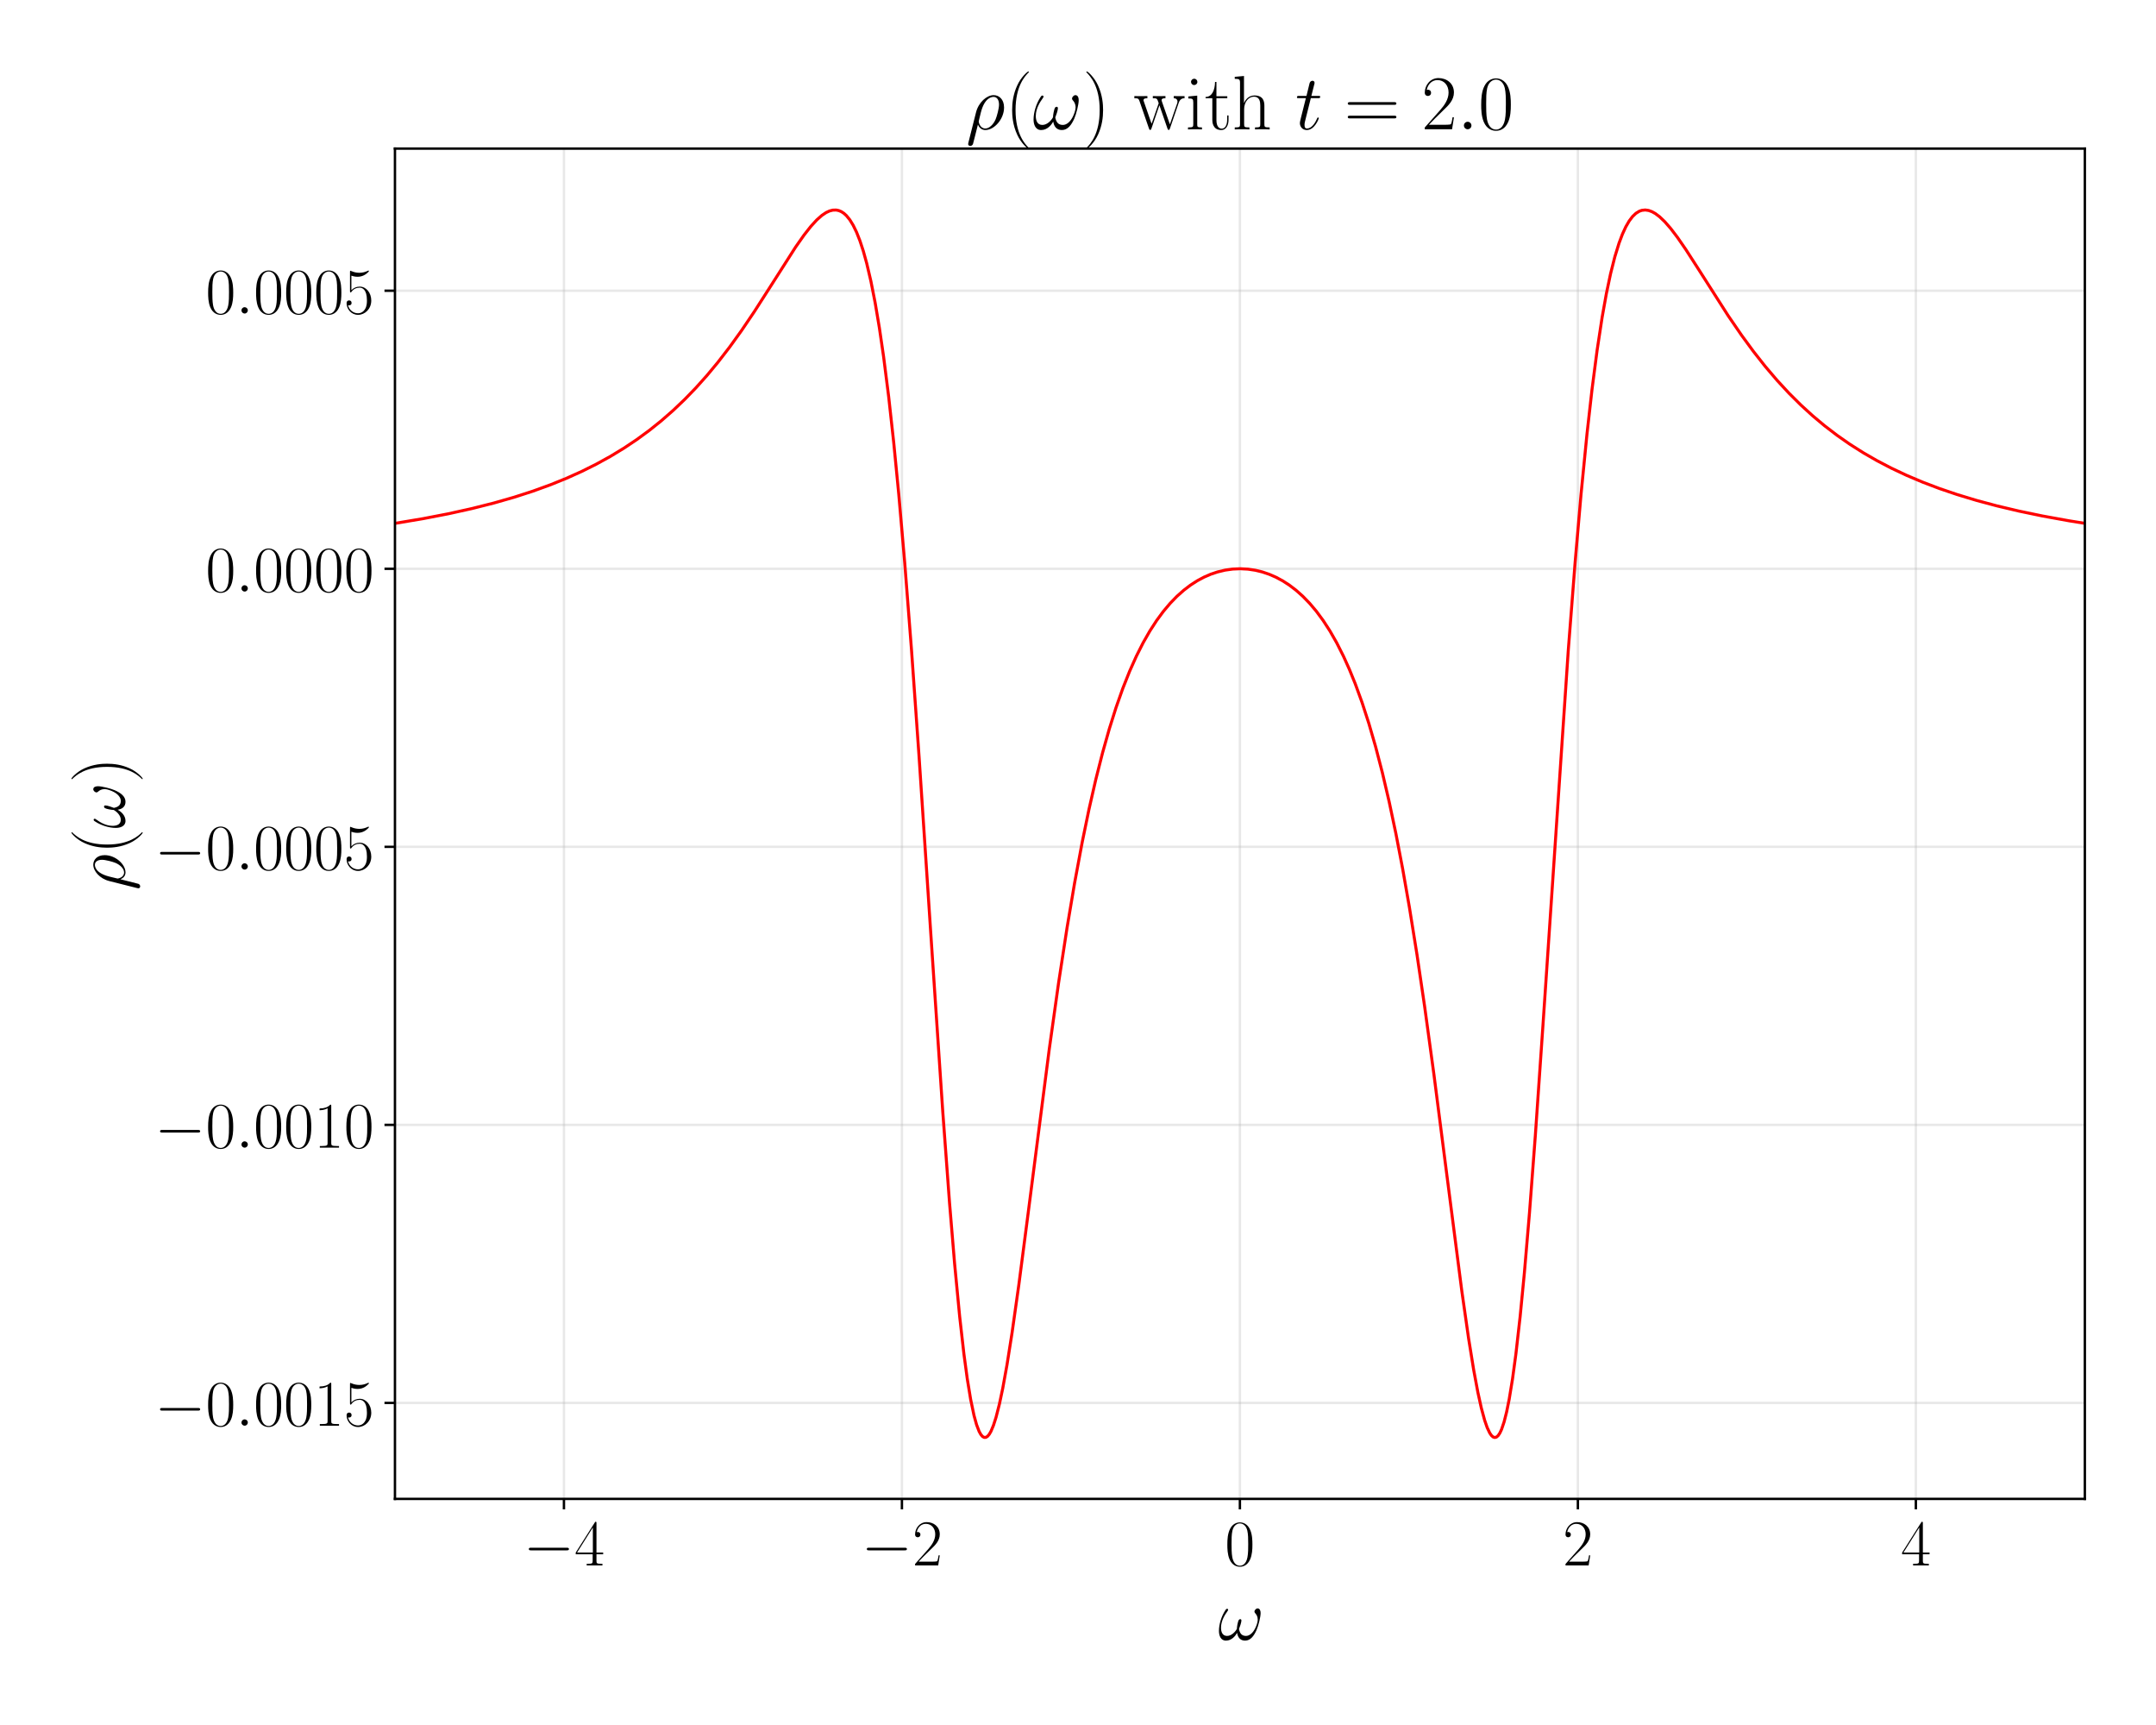
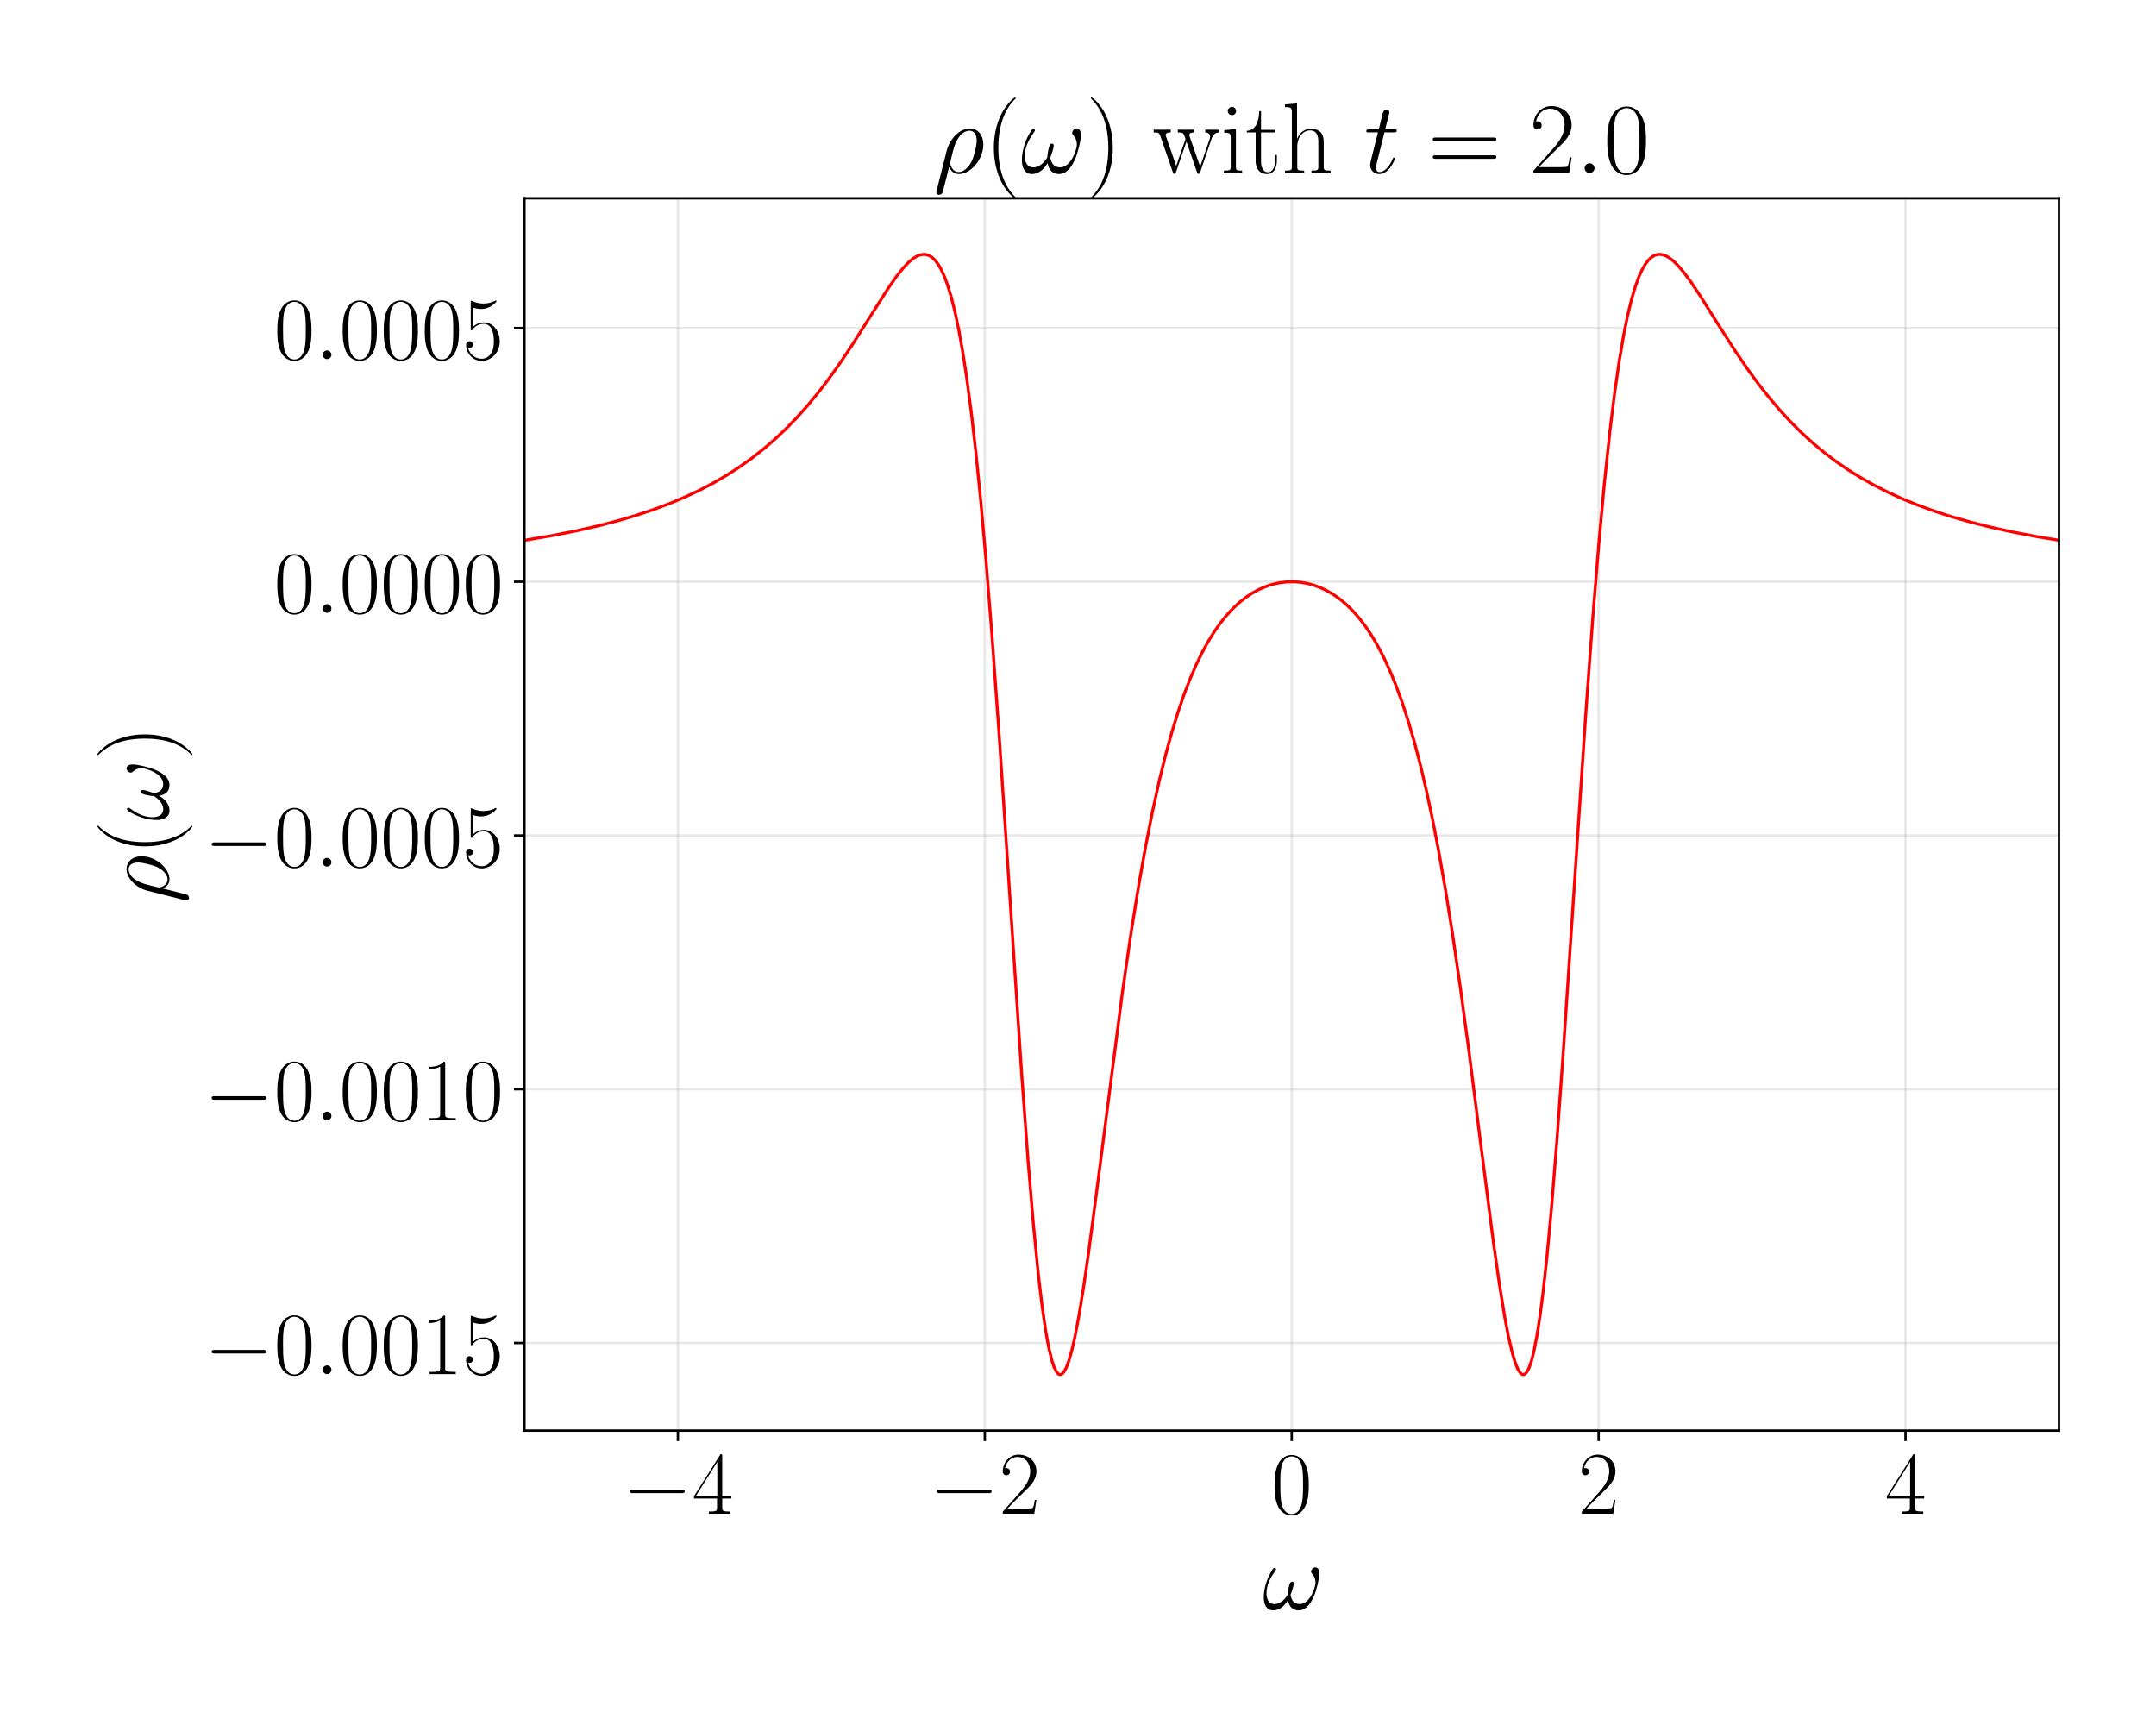
<svg xmlns="http://www.w3.org/2000/svg" xmlns:xlink="http://www.w3.org/1999/xlink" width="720pt" height="576pt" viewBox="0 0 720 576" version="1.1">
  <defs>
    <style type="text/css">*{stroke-linejoin: round; stroke-linecap: butt}</style>
  </defs>
  <g id="figure_1">
    <g id="patch_1">
      <path d="M 0 576  L 720 576  L 720 0  L 0 0  z " style="fill: #ffffff" />
    </g>
    <g id="axes_1">
      <g id="patch_2">
-         <path d="M 131.897 500.501  L 696.24 500.501  L 696.24 49.618  L 131.897 49.618  z " style="fill: #ffffff" />
+         <path d="M 175.136 477.691  L 687.6 477.691  L 687.6 66.214  L 175.136 66.214  z " style="fill: #ffffff" />
      </g>
      <g id="matplotlib.axis_1">
        <g id="xtick_1">
          <g id="line2d_1">
-             <path d="M 188.331 500.501  L 188.331 49.618  " clip-path="url(#p7390a0c725)" style="fill: none; stroke: #b0b0b0; stroke-opacity: 0.3; stroke-width: 0.8; stroke-linecap: square" />
+             <path d="M 226.383 477.691  L 226.383 66.214  " clip-path="url(#p35fa951faf)" style="fill: none; stroke: #b0b0b0; stroke-opacity: 0.3; stroke-width: 0.8; stroke-linecap: square" />
          </g>
          <g id="line2d_2">
            <defs>
-               <path id="m8032b263fc" d="M 0 0  L 0 3.5  " style="stroke: #000000; stroke-width: 0.8" />
-             </defs>
-             <g>
-               <use xlink:href="#m8032b263fc" x="188.331" y="500.501" style="stroke: #000000; stroke-width: 0.8" />
+               <path id="m9afdd60e5e" d="M 0 0  L 0 3.5  " style="stroke: #000000; stroke-width: 0.8" />
+             </defs>
+             <g>
+               <use xlink:href="#m9afdd60e5e" x="226.383" y="477.691" style="stroke: #000000; stroke-width: 0.8" />
            </g>
          </g>
          <g id="text_1">
-             <g transform="translate(174.7817 522.7216) scale(0.22 -0.22)">
+             <g transform="translate(207.9059 505.4463) scale(0.3 -0.3)">
              <defs>
                <path id="CMSY10-0" d="M 4218 1472  C 4326 1472 4442 1472 4442 1600  C 4442 1728 4326 1728 4218 1728  L 755 1728  C 646 1728 531 1728 531 1600  C 531 1472 646 1472 755 1472  L 4218 1472  z " transform="scale(0.015625)" />
                <path id="CMR17-34" d="M 2150 4122  C 2150 4256 2144 4256 2029 4256  L 128 1254  L 128 1088  L 1779 1088  L 1779 457  C 1779 224 1766 160 1318 160  L 1197 160  L 1197 0  C 1402 0 1747 0 1965 0  C 2182 0 2528 0 2733 0  L 2733 160  L 2611 160  C 2163 160 2150 224 2150 457  L 2150 1088  L 2803 1088  L 2803 1254  L 2150 1254  L 2150 4122  z M 1798 3703  L 1798 1254  L 256 1254  L 1798 3703  z " transform="scale(0.015625)" />
              </defs>
              <use xlink:href="#CMSY10-0" transform="scale(0.996264)" />
              <use xlink:href="#CMR17-34" transform="translate(77.48747 0) scale(0.996264)" />
            </g>
          </g>
        </g>
        <g id="xtick_2">
          <g id="line2d_3">
-             <path d="M 301.2 500.501  L 301.2 49.618  " clip-path="url(#p7390a0c725)" style="fill: none; stroke: #b0b0b0; stroke-opacity: 0.3; stroke-width: 0.8; stroke-linecap: square" />
+             <path d="M 328.875 477.691  L 328.875 66.214  " clip-path="url(#p35fa951faf)" style="fill: none; stroke: #b0b0b0; stroke-opacity: 0.3; stroke-width: 0.8; stroke-linecap: square" />
          </g>
          <g id="line2d_4">
            <g>
-               <use xlink:href="#m8032b263fc" x="301.2" y="500.501" style="stroke: #000000; stroke-width: 0.8" />
+               <use xlink:href="#m9afdd60e5e" x="328.875" y="477.691" style="stroke: #000000; stroke-width: 0.8" />
            </g>
          </g>
          <g id="text_2">
-             <g transform="translate(287.6503 522.7216) scale(0.22 -0.22)">
+             <g transform="translate(310.3986 505.4463) scale(0.3 -0.3)">
              <defs>
                <path id="CMR17-32" d="M 2669 989  L 2554 989  C 2490 536 2438 459 2413 420  C 2381 369 1920 369 1830 369  L 602 369  C 832 619 1280 1072 1824 1597  C 2214 1967 2669 2402 2669 3035  C 2669 3790 2067 4224 1395 4224  C 691 4224 262 3604 262 3030  C 262 2780 448 2748 525 2748  C 589 2748 781 2787 781 3010  C 781 3207 614 3264 525 3264  C 486 3264 448 3258 422 3245  C 544 3790 915 4058 1306 4058  C 1862 4058 2227 3617 2227 3035  C 2227 2479 1901 2000 1536 1584  L 262 146  L 262 0  L 2515 0  L 2669 989  z " transform="scale(0.015625)" />
              </defs>
              <use xlink:href="#CMSY10-0" transform="scale(0.996264)" />
              <use xlink:href="#CMR17-32" transform="translate(77.48747 0) scale(0.996264)" />
            </g>
          </g>
        </g>
        <g id="xtick_3">
          <g id="line2d_5">
-             <path d="M 414.068 500.501  L 414.068 49.618  " clip-path="url(#p7390a0c725)" style="fill: none; stroke: #b0b0b0; stroke-opacity: 0.3; stroke-width: 0.8; stroke-linecap: square" />
+             <path d="M 431.368 477.691  L 431.368 66.214  " clip-path="url(#p35fa951faf)" style="fill: none; stroke: #b0b0b0; stroke-opacity: 0.3; stroke-width: 0.8; stroke-linecap: square" />
          </g>
          <g id="line2d_6">
            <g>
-               <use xlink:href="#m8032b263fc" x="414.068" y="500.501" style="stroke: #000000; stroke-width: 0.8" />
+               <use xlink:href="#m9afdd60e5e" x="431.368" y="477.691" style="stroke: #000000; stroke-width: 0.8" />
            </g>
          </g>
          <g id="text_3">
-             <g transform="translate(409.0425 522.7216) scale(0.22 -0.22)">
+             <g transform="translate(424.5145 505.4463) scale(0.3 -0.3)">
              <defs>
                <path id="CMR17-30" d="M 2688 2025  C 2688 2416 2682 3080 2413 3591  C 2176 4039 1798 4198 1466 4198  C 1158 4198 768 4058 525 3597  C 269 3118 243 2524 243 2025  C 243 1661 250 1106 448 619  C 723 -39 1216 -128 1466 -128  C 1760 -128 2208 -7 2470 600  C 2662 1042 2688 1559 2688 2025  z M 1466 -26  C 1056 -26 813 325 723 812  C 653 1188 653 1738 653 2096  C 653 2588 653 2997 736 3387  C 858 3929 1216 4096 1466 4096  C 1728 4096 2067 3923 2189 3400  C 2272 3036 2278 2607 2278 2096  C 2278 1680 2278 1169 2202 792  C 2067 95 1690 -26 1466 -26  z " transform="scale(0.015625)" />
              </defs>
              <use xlink:href="#CMR17-30" transform="scale(0.996264)" />
            </g>
          </g>
        </g>
        <g id="xtick_4">
          <g id="line2d_7">
-             <path d="M 526.937 500.501  L 526.937 49.618  " clip-path="url(#p7390a0c725)" style="fill: none; stroke: #b0b0b0; stroke-opacity: 0.3; stroke-width: 0.8; stroke-linecap: square" />
+             <path d="M 533.861 477.691  L 533.861 66.214  " clip-path="url(#p35fa951faf)" style="fill: none; stroke: #b0b0b0; stroke-opacity: 0.3; stroke-width: 0.8; stroke-linecap: square" />
          </g>
          <g id="line2d_8">
            <g>
-               <use xlink:href="#m8032b263fc" x="526.937" y="500.501" style="stroke: #000000; stroke-width: 0.8" />
+               <use xlink:href="#m9afdd60e5e" x="533.861" y="477.691" style="stroke: #000000; stroke-width: 0.8" />
            </g>
          </g>
          <g id="text_4">
-             <g transform="translate(521.9111 522.7216) scale(0.22 -0.22)">
+             <g transform="translate(527.0073 505.4463) scale(0.3 -0.3)">
              <use xlink:href="#CMR17-32" transform="scale(0.996264)" />
            </g>
          </g>
        </g>
        <g id="xtick_5">
          <g id="line2d_9">
-             <path d="M 639.806 500.501  L 639.806 49.618  " clip-path="url(#p7390a0c725)" style="fill: none; stroke: #b0b0b0; stroke-opacity: 0.3; stroke-width: 0.8; stroke-linecap: square" />
+             <path d="M 636.354 477.691  L 636.354 66.214  " clip-path="url(#p35fa951faf)" style="fill: none; stroke: #b0b0b0; stroke-opacity: 0.3; stroke-width: 0.8; stroke-linecap: square" />
          </g>
          <g id="line2d_10">
            <g>
-               <use xlink:href="#m8032b263fc" x="639.806" y="500.501" style="stroke: #000000; stroke-width: 0.8" />
+               <use xlink:href="#m9afdd60e5e" x="636.354" y="477.691" style="stroke: #000000; stroke-width: 0.8" />
            </g>
          </g>
          <g id="text_5">
-             <g transform="translate(634.7797 522.7216) scale(0.22 -0.22)">
+             <g transform="translate(629.5 505.4463) scale(0.3 -0.3)">
              <use xlink:href="#CMR17-34" transform="scale(0.996264)" />
            </g>
          </g>
        </g>
        <g id="text_6">
-           <g transform="translate(406.7792 547.5892) scale(0.24 -0.24)">
+           <g transform="translate(421.6491 537.399) scale(0.32 -0.32)">
            <defs>
              <path id="CMMI12-21" d="M 3802 2395  C 3802 2580 3750 2816 3526 2816  C 3398 2816 3251 2657 3251 2529  C 3251 2472 3277 2434 3328 2376  C 3424 2268 3546 2096 3546 1797  C 3546 1567 3405 1204 3302 1007  C 3123 656 2829 357 2496 357  C 2093 357 1939 615 1869 975  C 1939 1143 2086 1560 2086 1728  C 2086 1798 2061 1856 1978 1856  C 1933 1856 1882 1831 1850 1779  C 1760 1638 1677 1129 1683 994  C 1562 756 1216 357 806 357  C 378 357 262 733 262 1096  C 262 1758 678 2338 794 2497  C 858 2593 902 2657 902 2669  C 902 2714 877 2784 819 2784  C 717 2784 685 2701 634 2625  C 307 2121 77 1414 77 803  C 77 408 224 -64 704 -64  C 1235 -64 1568 391 1702 634  C 1754 275 1946 -64 2413 -64  C 2899 -64 3206 363 3437 879  C 3603 1249 3802 2045 3802 2395  z " transform="scale(0.015625)" />
            </defs>
            <use xlink:href="#CMMI12-21" transform="scale(0.996264)" />
          </g>
        </g>
      </g>
      <g id="matplotlib.axis_2">
        <g id="ytick_1">
          <g id="line2d_11">
-             <path d="M 131.897 468.45  L 696.24 468.45  " clip-path="url(#p7390a0c725)" style="fill: none; stroke: #b0b0b0; stroke-opacity: 0.3; stroke-width: 0.8; stroke-linecap: square" />
+             <path d="M 175.136 448.441  L 687.6 448.441  " clip-path="url(#p35fa951faf)" style="fill: none; stroke: #b0b0b0; stroke-opacity: 0.3; stroke-width: 0.8; stroke-linecap: square" />
          </g>
          <g id="line2d_12">
            <defs>
-               <path id="m801b2f04d5" d="M 0 0  L -3.5 0  " style="stroke: #000000; stroke-width: 0.8" />
-             </defs>
-             <g>
-               <use xlink:href="#m801b2f04d5" x="131.897" y="468.45" style="stroke: #000000; stroke-width: 0.8" />
+               <path id="m4abd7db702" d="M 0 0  L -3.5 0  " style="stroke: #000000; stroke-width: 0.8" />
+             </defs>
+             <g>
+               <use xlink:href="#m4abd7db702" x="175.136" y="448.441" style="stroke: #000000; stroke-width: 0.8" />
            </g>
          </g>
          <g id="text_7">
-             <g transform="translate(51.6288 476.0606) scale(0.22 -0.22)">
+             <g transform="translate(68.22508 458.8191) scale(0.3 -0.3)">
              <defs>
                <path id="CMMI12-3a" d="M 1178 307  C 1178 492 1024 619 870 619  C 685 619 557 466 557 313  C 557 128 710 0 864 0  C 1050 0 1178 153 1178 307  z " transform="scale(0.015625)" />
                <path id="CMR17-31" d="M 1702 4058  C 1702 4192 1696 4192 1606 4192  C 1357 3916 979 3827 621 3827  C 602 3827 570 3827 563 3808  C 557 3795 557 3782 557 3648  C 755 3648 1088 3686 1344 3839  L 1344 461  C 1344 236 1331 160 781 160  L 589 160  L 589 0  C 896 0 1216 0 1523 0  C 1830 0 2150 0 2458 0  L 2458 160  L 2266 160  C 1715 160 1702 230 1702 458  L 1702 4058  z " transform="scale(0.015625)" />
                <path id="CMR17-35" d="M 730 3692  C 794 3666 1056 3584 1325 3584  C 1920 3584 2246 3911 2432 4100  C 2432 4157 2432 4192 2394 4192  C 2387 4192 2374 4192 2323 4163  C 2099 4058 1837 3973 1517 3973  C 1325 3973 1037 3999 723 4139  C 653 4171 640 4171 634 4171  C 602 4171 595 4164 595 4037  L 595 2203  C 595 2089 595 2057 659 2057  C 691 2057 704 2070 736 2114  C 941 2401 1222 2522 1542 2522  C 1766 2522 2246 2382 2246 1289  C 2246 1085 2246 715 2054 421  C 1894 159 1645 25 1370 25  C 947 25 518 320 403 814  C 429 807 480 795 506 795  C 589 795 749 840 749 1038  C 749 1210 627 1280 506 1280  C 358 1280 262 1190 262 1011  C 262 454 704 -128 1382 -128  C 2042 -128 2669 440 2669 1264  C 2669 2030 2170 2624 1549 2624  C 1222 2624 947 2503 730 2274  L 730 3692  z " transform="scale(0.015625)" />
              </defs>
              <use xlink:href="#CMSY10-0" transform="scale(0.996264)" />
              <use xlink:href="#CMR17-30" transform="translate(77.48747 0) scale(0.996264)" />
              <use xlink:href="#CMMI12-3a" transform="translate(123.1779 0) scale(0.996264)" />
              <use xlink:href="#CMR17-30" transform="translate(150.2751 0) scale(0.996264)" />
              <use xlink:href="#CMR17-30" transform="translate(195.9656 0) scale(0.996264)" />
              <use xlink:href="#CMR17-31" transform="translate(241.6561 0) scale(0.996264)" />
              <use xlink:href="#CMR17-35" transform="translate(287.3466 0) scale(0.996264)" />
            </g>
          </g>
        </g>
        <g id="ytick_2">
          <g id="line2d_13">
-             <path d="M 131.897 375.608  L 696.24 375.608  " clip-path="url(#p7390a0c725)" style="fill: none; stroke: #b0b0b0; stroke-opacity: 0.3; stroke-width: 0.8; stroke-linecap: square" />
+             <path d="M 175.136 363.713  L 687.6 363.713  " clip-path="url(#p35fa951faf)" style="fill: none; stroke: #b0b0b0; stroke-opacity: 0.3; stroke-width: 0.8; stroke-linecap: square" />
          </g>
          <g id="line2d_14">
            <g>
-               <use xlink:href="#m801b2f04d5" x="131.897" y="375.608" style="stroke: #000000; stroke-width: 0.8" />
+               <use xlink:href="#m4abd7db702" x="175.136" y="363.713" style="stroke: #000000; stroke-width: 0.8" />
            </g>
          </g>
          <g id="text_8">
-             <g transform="translate(51.6288 383.2183) scale(0.22 -0.22)">
+             <g transform="translate(68.22508 374.091) scale(0.3 -0.3)">
              <use xlink:href="#CMSY10-0" transform="scale(0.996264)" />
              <use xlink:href="#CMR17-30" transform="translate(77.48747 0) scale(0.996264)" />
              <use xlink:href="#CMMI12-3a" transform="translate(123.1779 0) scale(0.996264)" />
              <use xlink:href="#CMR17-30" transform="translate(150.2751 0) scale(0.996264)" />
              <use xlink:href="#CMR17-30" transform="translate(195.9656 0) scale(0.996264)" />
              <use xlink:href="#CMR17-31" transform="translate(241.6561 0) scale(0.996264)" />
              <use xlink:href="#CMR17-30" transform="translate(287.3466 0) scale(0.996264)" />
            </g>
          </g>
        </g>
        <g id="ytick_3">
          <g id="line2d_15">
-             <path d="M 131.897 282.766  L 696.24 282.766  " clip-path="url(#p7390a0c725)" style="fill: none; stroke: #b0b0b0; stroke-opacity: 0.3; stroke-width: 0.8; stroke-linecap: square" />
+             <path d="M 175.136 278.985  L 687.6 278.985  " clip-path="url(#p35fa951faf)" style="fill: none; stroke: #b0b0b0; stroke-opacity: 0.3; stroke-width: 0.8; stroke-linecap: square" />
          </g>
          <g id="line2d_16">
            <g>
-               <use xlink:href="#m801b2f04d5" x="131.897" y="282.766" style="stroke: #000000; stroke-width: 0.8" />
+               <use xlink:href="#m4abd7db702" x="175.136" y="278.985" style="stroke: #000000; stroke-width: 0.8" />
            </g>
          </g>
          <g id="text_9">
-             <g transform="translate(51.6288 290.3761) scale(0.22 -0.22)">
+             <g transform="translate(68.22508 289.363) scale(0.3 -0.3)">
              <use xlink:href="#CMSY10-0" transform="scale(0.996264)" />
              <use xlink:href="#CMR17-30" transform="translate(77.48747 0) scale(0.996264)" />
              <use xlink:href="#CMMI12-3a" transform="translate(123.1779 0) scale(0.996264)" />
              <use xlink:href="#CMR17-30" transform="translate(150.2751 0) scale(0.996264)" />
              <use xlink:href="#CMR17-30" transform="translate(195.9656 0) scale(0.996264)" />
              <use xlink:href="#CMR17-30" transform="translate(241.6561 0) scale(0.996264)" />
              <use xlink:href="#CMR17-35" transform="translate(287.3466 0) scale(0.996264)" />
            </g>
          </g>
        </g>
        <g id="ytick_4">
          <g id="line2d_17">
-             <path d="M 131.897 189.923  L 696.24 189.923  " clip-path="url(#p7390a0c725)" style="fill: none; stroke: #b0b0b0; stroke-opacity: 0.3; stroke-width: 0.8; stroke-linecap: square" />
+             <path d="M 175.136 194.257  L 687.6 194.257  " clip-path="url(#p35fa951faf)" style="fill: none; stroke: #b0b0b0; stroke-opacity: 0.3; stroke-width: 0.8; stroke-linecap: square" />
          </g>
          <g id="line2d_18">
            <g>
-               <use xlink:href="#m801b2f04d5" x="131.897" y="189.923" style="stroke: #000000; stroke-width: 0.8" />
+               <use xlink:href="#m4abd7db702" x="175.136" y="194.257" style="stroke: #000000; stroke-width: 0.8" />
            </g>
          </g>
          <g id="text_10">
-             <g transform="translate(68.67604 197.5338) scale(0.22 -0.22)">
+             <g transform="translate(91.47132 204.635) scale(0.3 -0.3)">
              <use xlink:href="#CMR17-30" transform="scale(0.996264)" />
              <use xlink:href="#CMMI12-3a" transform="translate(45.69048 0) scale(0.996264)" />
              <use xlink:href="#CMR17-30" transform="translate(72.78765 0) scale(0.996264)" />
              <use xlink:href="#CMR17-30" transform="translate(118.4781 0) scale(0.996264)" />
              <use xlink:href="#CMR17-30" transform="translate(164.1686 0) scale(0.996264)" />
              <use xlink:href="#CMR17-30" transform="translate(209.8591 0) scale(0.996264)" />
            </g>
          </g>
        </g>
        <g id="ytick_5">
          <g id="line2d_19">
-             <path d="M 131.897 97.081  L 696.24 97.081  " clip-path="url(#p7390a0c725)" style="fill: none; stroke: #b0b0b0; stroke-opacity: 0.3; stroke-width: 0.8; stroke-linecap: square" />
+             <path d="M 175.136 109.529  L 687.6 109.529  " clip-path="url(#p35fa951faf)" style="fill: none; stroke: #b0b0b0; stroke-opacity: 0.3; stroke-width: 0.8; stroke-linecap: square" />
          </g>
          <g id="line2d_20">
            <g>
-               <use xlink:href="#m801b2f04d5" x="131.897" y="97.081" style="stroke: #000000; stroke-width: 0.8" />
+               <use xlink:href="#m4abd7db702" x="175.136" y="109.529" style="stroke: #000000; stroke-width: 0.8" />
            </g>
          </g>
          <g id="text_11">
-             <g transform="translate(68.67604 104.6915) scale(0.22 -0.22)">
+             <g transform="translate(91.47132 119.907) scale(0.3 -0.3)">
              <use xlink:href="#CMR17-30" transform="scale(0.996264)" />
              <use xlink:href="#CMMI12-3a" transform="translate(45.69048 0) scale(0.996264)" />
              <use xlink:href="#CMR17-30" transform="translate(72.78765 0) scale(0.996264)" />
              <use xlink:href="#CMR17-30" transform="translate(118.4781 0) scale(0.996264)" />
              <use xlink:href="#CMR17-30" transform="translate(164.1686 0) scale(0.996264)" />
              <use xlink:href="#CMR17-35" transform="translate(209.8591 0) scale(0.996264)" />
            </g>
          </g>
        </g>
        <g id="text_12">
-           <g transform="translate(41.67123 297.2827) rotate(-90) scale(0.24 -0.24)">
+           <g transform="translate(56.28164 301.5836) rotate(-90) scale(0.32 -0.32)">
            <defs>
              <path id="CMMI12-1a" d="M 198 -1107  C 192 -1139 179 -1177 179 -1216  C 179 -1312 256 -1376 352 -1376  C 448 -1376 538 -1312 576 -1222  C 602 -1164 781 -397 986 390  C 1114 70 1350 -64 1600 -64  C 2323 -64 3142 830 3142 1795  C 3142 2478 2726 2816 2285 2816  C 1722 2816 1037 2235 826 1385  L 198 -1107  z M 1594 64  C 1158 64 1050 569 1050 645  C 1050 684 1210 1295 1229 1391  C 1555 2670 2182 2670 2278 2670  C 2566 2670 2726 2410 2726 2036  C 2726 1712 2554 1084 2445 819  C 2253 381 1920 64 1594 64  z " transform="scale(0.015625)" />
              <path id="CMR17-28" d="M 1958 -1561  C 1958 -1555 1958 -1542 1939 -1523  C 1645 -1224 858 -407 858 1581  C 858 3569 1632 4379 1946 4697  C 1946 4704 1958 4717 1958 4736  C 1958 4755 1939 4768 1914 4768  C 1843 4768 1299 4296 986 3594  C 666 2887 576 2199 576 1588  C 576 1128 621 351 1005 -471  C 1312 -1135 1837 -1600 1914 -1600  C 1946 -1600 1958 -1587 1958 -1561  z " transform="scale(0.015625)" />
              <path id="CMR17-29" d="M 1683 1581  C 1683 2040 1638 2817 1254 3639  C 947 4303 422 4768 346 4768  C 326 4768 301 4761 301 4729  C 301 4717 307 4710 314 4697  C 621 4378 1402 3568 1402 1584  C 1402 -407 627 -1217 314 -1537  C 307 -1549 301 -1556 301 -1568  C 301 -1600 326 -1600 346 -1600  C 416 -1600 960 -1128 1274 -426  C 1594 281 1683 969 1683 1581  z " transform="scale(0.015625)" />
            </defs>
            <use xlink:href="#CMMI12-1a" transform="scale(0.996264)" />
            <use xlink:href="#CMR17-28" transform="translate(50.31437 0) scale(0.996264)" />
            <use xlink:href="#CMMI12-21" transform="translate(85.59514 0) scale(0.996264)" />
            <use xlink:href="#CMR17-29" transform="translate(149.9135 0) scale(0.996264)" />
          </g>
        </g>
      </g>
      <g id="line2d_21">
-         <path d="M 131.897 174.755  L 141.213 173.198  L 149.683 171.565  L 157.587 169.817  L 164.928 167.965  L 171.703 166.024  L 177.914 164.018  L 183.842 161.866  L 189.206 159.692  L 194.288 157.404  L 199.087 155.012  L 203.887 152.368  L 208.404 149.62  L 212.638 146.79  L 216.873 143.686  L 220.825 140.518  L 224.778 137.063  L 228.73 133.297  L 232.4 129.501  L 236.07 125.4  L 239.74 120.981  L 243.693 115.858  L 247.645 110.365  L 251.88 104.101  L 257.244 95.738  L 265.713 82.472  L 268.536 78.454  L 270.795 75.583  L 272.771 73.428  L 274.465 71.928  L 275.876 70.979  L 277.006 70.452  L 278.135 70.16  L 279.264 70.135  L 280.111 70.31  L 280.958 70.666  L 281.805 71.22  L 282.652 71.987  L 283.781 73.369  L 284.91 75.199  L 286.04 77.52  L 287.169 80.377  L 288.298 83.813  L 289.427 87.874  L 290.839 93.898  L 292.251 101.054  L 293.662 109.423  L 295.074 119.075  L 296.768 132.432  L 298.461 147.784  L 300.155 165.149  L 302.131 187.889  L 304.39 216.9  L 306.931 252.73  L 310.883 312.362  L 314.836 371.145  L 317.094 401.583  L 318.788 421.917  L 320.482 439.6  L 321.893 452.053  L 323.023 460.413  L 324.152 467.295  L 325.281 472.679  L 326.128 475.734  L 326.975 477.956  L 327.54 478.982  L 328.104 479.653  L 328.669 479.974  L 329.234 479.955  L 329.798 479.605  L 330.363 478.935  L 330.927 477.956  L 331.774 475.935  L 332.621 473.288  L 333.751 468.865  L 334.88 463.522  L 336.291 455.72  L 337.985 445.001  L 340.244 429  L 343.349 405.124  L 350.407 350.305  L 353.512 328.22  L 356.336 309.835  L 358.876 294.781  L 361.417 281.155  L 363.676 270.21  L 365.934 260.313  L 368.193 251.399  L 370.451 243.4  L 372.71 236.243  L 374.968 229.855  L 377.227 224.169  L 379.485 219.118  L 381.744 214.642  L 384.002 210.686  L 386.261 207.199  L 388.519 204.136  L 390.778 201.456  L 393.036 199.125  L 395.295 197.111  L 397.553 195.388  L 399.812 193.931  L 402.07 192.722  L 404.329 191.743  L 406.587 190.983  L 409.128 190.375  L 411.669 190.02  L 414.21 189.911  L 416.75 190.047  L 419.291 190.43  L 421.55 190.983  L 423.808 191.743  L 426.067 192.722  L 428.325 193.931  L 430.584 195.388  L 432.842 197.111  L 435.101 199.125  L 437.359 201.456  L 439.618 204.136  L 441.876 207.199  L 444.135 210.686  L 446.393 214.642  L 448.652 219.118  L 450.628 223.504  L 452.604 228.371  L 454.863 234.576  L 457.121 241.534  L 459.38 249.316  L 461.638 257.995  L 463.897 267.64  L 466.155 278.317  L 468.414 290.081  L 470.672 302.967  L 473.213 318.814  L 475.754 336.04  L 478.859 358.753  L 482.812 389.497  L 488.176 431.083  L 490.434 446.876  L 492.128 457.371  L 493.539 464.938  L 494.669 470.062  L 495.798 474.237  L 496.645 476.68  L 497.492 478.483  L 498.056 479.309  L 498.621 479.821  L 499.186 480.006  L 499.75 479.856  L 500.315 479.362  L 500.88 478.514  L 501.444 477.307  L 502.291 474.808  L 503.138 471.474  L 503.985 467.295  L 505.114 460.413  L 506.244 452.053  L 507.655 439.6  L 509.067 425.059  L 510.761 405.138  L 512.737 379.054  L 515.278 342.305  L 523.747 216.9  L 526.005 187.889  L 527.982 165.149  L 529.958 145.086  L 531.652 130.069  L 533.346 117.039  L 535.039 105.925  L 536.451 98.05  L 537.863 91.357  L 539.274 85.762  L 540.686 81.179  L 541.815 78.182  L 542.944 75.732  L 544.073 73.782  L 545.203 72.292  L 546.332 71.22  L 547.461 70.526  L 548.308 70.232  L 549.437 70.113  L 550.567 70.275  L 551.696 70.687  L 552.825 71.322  L 554.237 72.388  L 555.931 74.004  L 557.907 76.265  L 560.165 79.225  L 562.988 83.317  L 567.223 89.899  L 577.104 105.382  L 581.621 111.971  L 585.573 117.36  L 589.526 122.375  L 593.478 127.015  L 597.431 131.29  L 601.383 135.22  L 605.335 138.827  L 609.288 142.136  L 613.522 145.377  L 617.757 148.332  L 622.274 151.199  L 626.791 153.801  L 631.59 156.308  L 636.672 158.704  L 642.036 160.979  L 647.682 163.126  L 653.611 165.141  L 660.104 167.105  L 666.879 168.921  L 674.22 170.658  L 682.124 172.3  L 690.876 173.887  L 696.24 174.755  L 696.24 174.755  " clip-path="url(#p7390a0c725)" style="fill: none; stroke: #ff0000; stroke-linecap: square" />
+         <path d="M 175.136 180.415  L 184.109 178.9  L 192.312 177.288  L 199.747 175.6  L 206.412 173.867  L 212.565 172.049  L 218.461 170.077  L 223.845 168.048  L 228.972 165.881  L 233.843 163.58  L 238.457 161.15  L 242.815 158.604  L 246.917 155.955  L 251.019 153.034  L 254.864 150.021  L 258.71 146.715  L 262.299 143.341  L 265.888 139.667  L 269.477 135.672  L 273.066 131.34  L 276.655 126.665  L 280.5 121.281  L 284.602 115.149  L 289.986 106.665  L 296.651 96.197  L 299.471 92.185  L 301.522 89.608  L 303.316 87.693  L 304.854 86.38  L 306.136 85.569  L 307.162 85.139  L 308.187 84.932  L 309.213 84.974  L 310.238 85.295  L 311.263 85.928  L 312.289 86.907  L 313.314 88.267  L 314.34 90.046  L 315.365 92.282  L 316.391 95.017  L 317.672 99.199  L 318.954 104.305  L 320.236 110.414  L 321.518 117.6  L 322.8 125.934  L 324.338 137.527  L 325.876 150.927  L 327.414 166.163  L 329.209 186.23  L 331.259 212.002  L 333.567 244.088  L 336.899 294.183  L 341.258 359.64  L 343.308 387.419  L 345.103 408.842  L 346.641 424.543  L 347.923 435.509  L 349.205 444.417  L 350.23 450.015  L 351.256 454.244  L 352.025 456.524  L 352.794 458.053  L 353.306 458.665  L 353.819 458.958  L 354.332 458.94  L 354.845 458.621  L 355.357 458.01  L 356.126 456.567  L 356.895 454.528  L 357.921 450.95  L 358.946 446.48  L 360.228 439.797  L 361.766 430.433  L 363.561 418.084  L 366.124 398.715  L 374.841 331.256  L 377.661 311.883  L 380.224 295.895  L 382.531 282.882  L 384.839 271.158  L 387.146 260.666  L 389.197 252.313  L 391.248 244.81  L 393.299 238.093  L 395.349 232.094  L 397.4 226.75  L 399.451 222.001  L 401.502 217.79  L 403.553 214.066  L 405.604 210.781  L 407.655 207.892  L 409.706 205.363  L 411.757 203.159  L 413.807 201.251  L 415.858 199.614  L 418.166 198.068  L 420.473 196.811  L 422.78 195.821  L 425.087 195.08  L 427.395 194.578  L 429.702 194.304  L 432.009 194.254  L 434.316 194.428  L 436.623 194.828  L 438.931 195.462  L 441.238 196.339  L 443.545 197.475  L 445.596 198.718  L 447.647 200.197  L 449.698 201.933  L 451.749 203.949  L 453.8 206.271  L 455.85 208.931  L 457.901 211.964  L 459.952 215.409  L 462.003 219.31  L 464.054 223.716  L 466.105 228.681  L 468.156 234.263  L 470.207 240.524  L 472.258 247.528  L 474.308 255.342  L 476.359 264.031  L 478.41 273.654  L 480.461 284.264  L 482.768 297.421  L 485.076 311.883  L 487.639 329.423  L 490.459 350.286  L 494.561 382.507  L 498.663 414.34  L 500.713 428.752  L 502.508 439.797  L 503.79 446.48  L 505.072 451.932  L 506.097 455.272  L 506.866 457.116  L 507.635 458.351  L 508.148 458.818  L 508.661 458.987  L 509.173 458.851  L 509.686 458.399  L 510.199 457.626  L 510.712 456.524  L 511.481 454.244  L 512.25 451.2  L 513.275 445.945  L 514.301 439.324  L 515.326 431.364  L 516.608 419.606  L 518.146 403.04  L 519.941 380.765  L 521.991 352.272  L 525.068 305.995  L 529.682 236.717  L 531.989 205.294  L 534.04 180.25  L 535.835 160.88  L 537.629 143.998  L 539.168 131.508  L 540.706 120.793  L 542.244 111.763  L 543.526 105.444  L 544.807 100.144  L 546.089 95.784  L 547.371 92.282  L 548.396 90.046  L 549.422 88.267  L 550.447 86.907  L 551.473 85.928  L 552.498 85.295  L 553.524 84.974  L 554.549 84.932  L 555.575 85.139  L 556.6 85.569  L 557.882 86.38  L 559.164 87.451  L 560.702 89.024  L 562.496 91.178  L 564.804 94.32  L 567.88 98.933  L 573.776 108.304  L 579.416 117.104  L 583.518 123.118  L 587.363 128.374  L 590.952 132.926  L 594.541 137.136  L 598.13 141.015  L 601.719 144.58  L 605.565 148.074  L 609.41 151.26  L 613.256 154.163  L 617.357 156.979  L 621.459 159.532  L 625.817 161.989  L 630.432 164.334  L 635.303 166.558  L 640.43 168.652  L 645.813 170.615  L 651.71 172.525  L 658.119 174.356  L 664.784 176.03  L 672.218 177.662  L 680.166 179.177  L 687.6 180.415  L 687.6 180.415  " clip-path="url(#p35fa951faf)" style="fill: none; stroke: #ff0000; stroke-linecap: square" />
      </g>
      <g id="patch_3">
-         <path d="M 131.897 500.501  L 131.897 49.618  " style="fill: none; stroke: #000000; stroke-width: 0.8; stroke-linejoin: miter; stroke-linecap: square" />
+         <path d="M 175.136 477.691  L 175.136 66.214  " style="fill: none; stroke: #000000; stroke-width: 0.8; stroke-linejoin: miter; stroke-linecap: square" />
      </g>
      <g id="patch_4">
-         <path d="M 696.24 500.501  L 696.24 49.618  " style="fill: none; stroke: #000000; stroke-width: 0.8; stroke-linejoin: miter; stroke-linecap: square" />
+         <path d="M 687.6 477.691  L 687.6 66.214  " style="fill: none; stroke: #000000; stroke-width: 0.8; stroke-linejoin: miter; stroke-linecap: square" />
      </g>
      <g id="patch_5">
-         <path d="M 131.897 500.501  L 696.24 500.501  " style="fill: none; stroke: #000000; stroke-width: 0.8; stroke-linejoin: miter; stroke-linecap: square" />
+         <path d="M 175.136 477.691  L 687.6 477.691  " style="fill: none; stroke: #000000; stroke-width: 0.8; stroke-linejoin: miter; stroke-linecap: square" />
      </g>
      <g id="patch_6">
-         <path d="M 131.897 49.618  L 696.24 49.618  " style="fill: none; stroke: #000000; stroke-width: 0.8; stroke-linejoin: miter; stroke-linecap: square" />
+         <path d="M 175.136 66.214  L 687.6 66.214  " style="fill: none; stroke: #000000; stroke-width: 0.8; stroke-linejoin: miter; stroke-linecap: square" />
      </g>
      <g id="text_13">
-         <g transform="translate(322.5913 43.16383) scale(0.26 -0.26)">
+         <g transform="translate(311.7442 57.77424) scale(0.34 -0.34)">
          <defs>
            <path id="CMR17-77" d="M 3725 2183  C 3853 2560 4109 2560 4205 2560  L 4205 2732  C 4077 2732 3949 2732 3821 2732  C 3699 2732 3424 2732 3315 2738  L 3315 2560  C 3514 2560 3622 2445 3622 2286  C 3622 2241 3610 2184 3597 2140  L 2995 407  L 2342 2275  C 2330 2319 2310 2370 2310 2395  C 2310 2560 2528 2560 2630 2560  L 2630 2738  C 2483 2732 2214 2732 2061 2732  C 1901 2732 1734 2732 1587 2738  L 1587 2560  C 1939 2560 1939 2547 2074 2149  L 1485 451  L 851 2281  C 819 2363 819 2376 819 2395  C 819 2560 1037 2560 1139 2560  L 1139 2738  C 986 2732 717 2732 557 2732  C 416 2732 198 2732 64 2738  L 64 2560  C 346 2560 416 2541 486 2331  L 1274 49  C 1299 -33 1318 -52 1370 -52  C 1414 -52 1440 -39 1472 56  L 2131 1980  L 2797 56  C 2829 -39 2854 -52 2899 -52  C 2950 -52 2970 -33 2995 50  L 3725 2183  z " transform="scale(0.015625)" />
            <path id="CMR17-69" d="M 992 3909  C 992 4049 877 4170 730 4170  C 589 4170 467 4056 467 3909  C 467 3769 582 3648 730 3648  C 870 3648 992 3763 992 3909  z M 243 2706  L 243 2541  C 602 2541 653 2502 653 2197  L 653 427  C 653 184 627 153 218 153  L 218 -13  C 371 0 646 0 806 0  C 960 0 1222 0 1370 -13  L 1370 153  C 992 153 979 191 979 420  L 979 2776  L 243 2706  z " transform="scale(0.015625)" />
            <path id="CMR17-74" d="M 966 2560  L 1862 2560  L 1862 2725  L 966 2725  L 966 3904  L 851 3904  C 838 3245 614 2668 70 2668  L 70 2560  L 627 2560  L 627 771  C 627 650 627 -64 1370 -64  C 1747 -64 1965 306 1965 777  L 1965 1140  L 1850 1140  L 1850 783  C 1850 344 1677 51 1408 51  C 1222 51 966 178 966 758  L 966 2560  z " transform="scale(0.015625)" />
            <path id="CMR17-68" d="M 2656 1933  C 2656 2259 2592 2790 1837 2790  C 1312 2790 1056 2368 979 2157  L 973 2157  L 973 4396  L 211 4326  L 211 4160  C 589 4160 646 4122 646 3817  L 646 426  C 646 184 621 153 211 153  L 211 -13  C 365 0 646 0 813 0  C 979 0 1267 0 1421 -13  L 1421 153  C 1011 153 986 178 986 428  L 986 1658  C 986 2247 1344 2688 1792 2688  C 2266 2688 2317 2266 2317 1958  L 2317 428  C 2317 184 2291 153 1882 153  L 1882 -13  C 2035 0 2317 0 2483 0  C 2650 0 2938 0 3091 -13  L 3091 153  C 2682 153 2656 178 2656 428  L 2656 1933  z " transform="scale(0.015625)" />
            <path id="CMMI12-74" d="M 1286 2566  L 1875 2566  C 1997 2566 2061 2566 2061 2681  C 2061 2752 2022 2752 1894 2752  L 1331 2752  L 1568 3692  C 1594 3781 1594 3794 1594 3840  C 1594 3943 1510 4000 1427 4000  C 1376 4000 1229 3981 1178 3775  L 928 2752  L 326 2752  C 198 2752 141 2752 141 2630  C 141 2566 186 2566 307 2566  L 877 2566  L 454 881  C 403 658 384 594 384 511  C 384 211 595 -64 954 -64  C 1600 -64 1946 868 1946 912  C 1946 951 1920 970 1882 970  C 1869 970 1843 970 1830 944  C 1824 938 1818 931 1773 829  C 1638 511 1344 64 973 64  C 781 64 768 224 768 364  C 768 370 768 492 787 568  L 1286 2566  z " transform="scale(0.015625)" />
            <path id="CMR17-3d" d="M 4115 2017  C 4211 2017 4307 2017 4307 2125  C 4307 2240 4198 2240 4090 2240  L 512 2240  C 403 2240 294 2240 294 2125  C 294 2017 390 2017 486 2017  L 4115 2017  z M 4090 896  C 4198 896 4307 896 4307 1011  C 4307 1119 4211 1119 4115 1119  L 486 1119  C 390 1119 294 1119 294 1011  C 294 896 403 896 512 896  L 4090 896  z " transform="scale(0.015625)" />
          </defs>
          <use xlink:href="#CMMI12-1a" transform="scale(0.996264)" />
          <use xlink:href="#CMR17-28" transform="translate(50.31437 0) scale(0.996264)" />
          <use xlink:href="#CMMI12-21" transform="translate(85.59514 0) scale(0.996264)" />
          <use xlink:href="#CMR17-29" transform="translate(149.9135 0) scale(0.996264)" />
          <use xlink:href="#CMR17-77" transform="translate(215.2702 0) scale(0.996264)" />
          <use xlink:href="#CMR17-69" transform="translate(281.7801 0) scale(0.996264)" />
          <use xlink:href="#CMR17-74" transform="translate(306.6512 0) scale(0.996264)" />
          <use xlink:href="#CMR17-68" transform="translate(341.9319 0) scale(0.996264)" />
          <use xlink:href="#CMMI12-74" transform="translate(422.9033 0) scale(0.996264)" />
          <use xlink:href="#CMR17-3d" transform="translate(485.8036 0) scale(0.996264)" />
          <use xlink:href="#CMR17-32" transform="translate(585.1924 0) scale(0.996264)" />
          <use xlink:href="#CMMI12-3a" transform="translate(630.8829 0) scale(0.996264)" />
          <use xlink:href="#CMR17-30" transform="translate(657.9801 0) scale(0.996264)" />
        </g>
      </g>
    </g>
  </g>
  <defs>
-     <clipPath id="p7390a0c725">
-       <rect x="131.897" y="49.618" width="564.343" height="450.883" />
+     <clipPath id="p35fa951faf">
+       <rect x="175.136" y="66.214" width="512.464" height="411.477" />
    </clipPath>
  </defs>
</svg>
